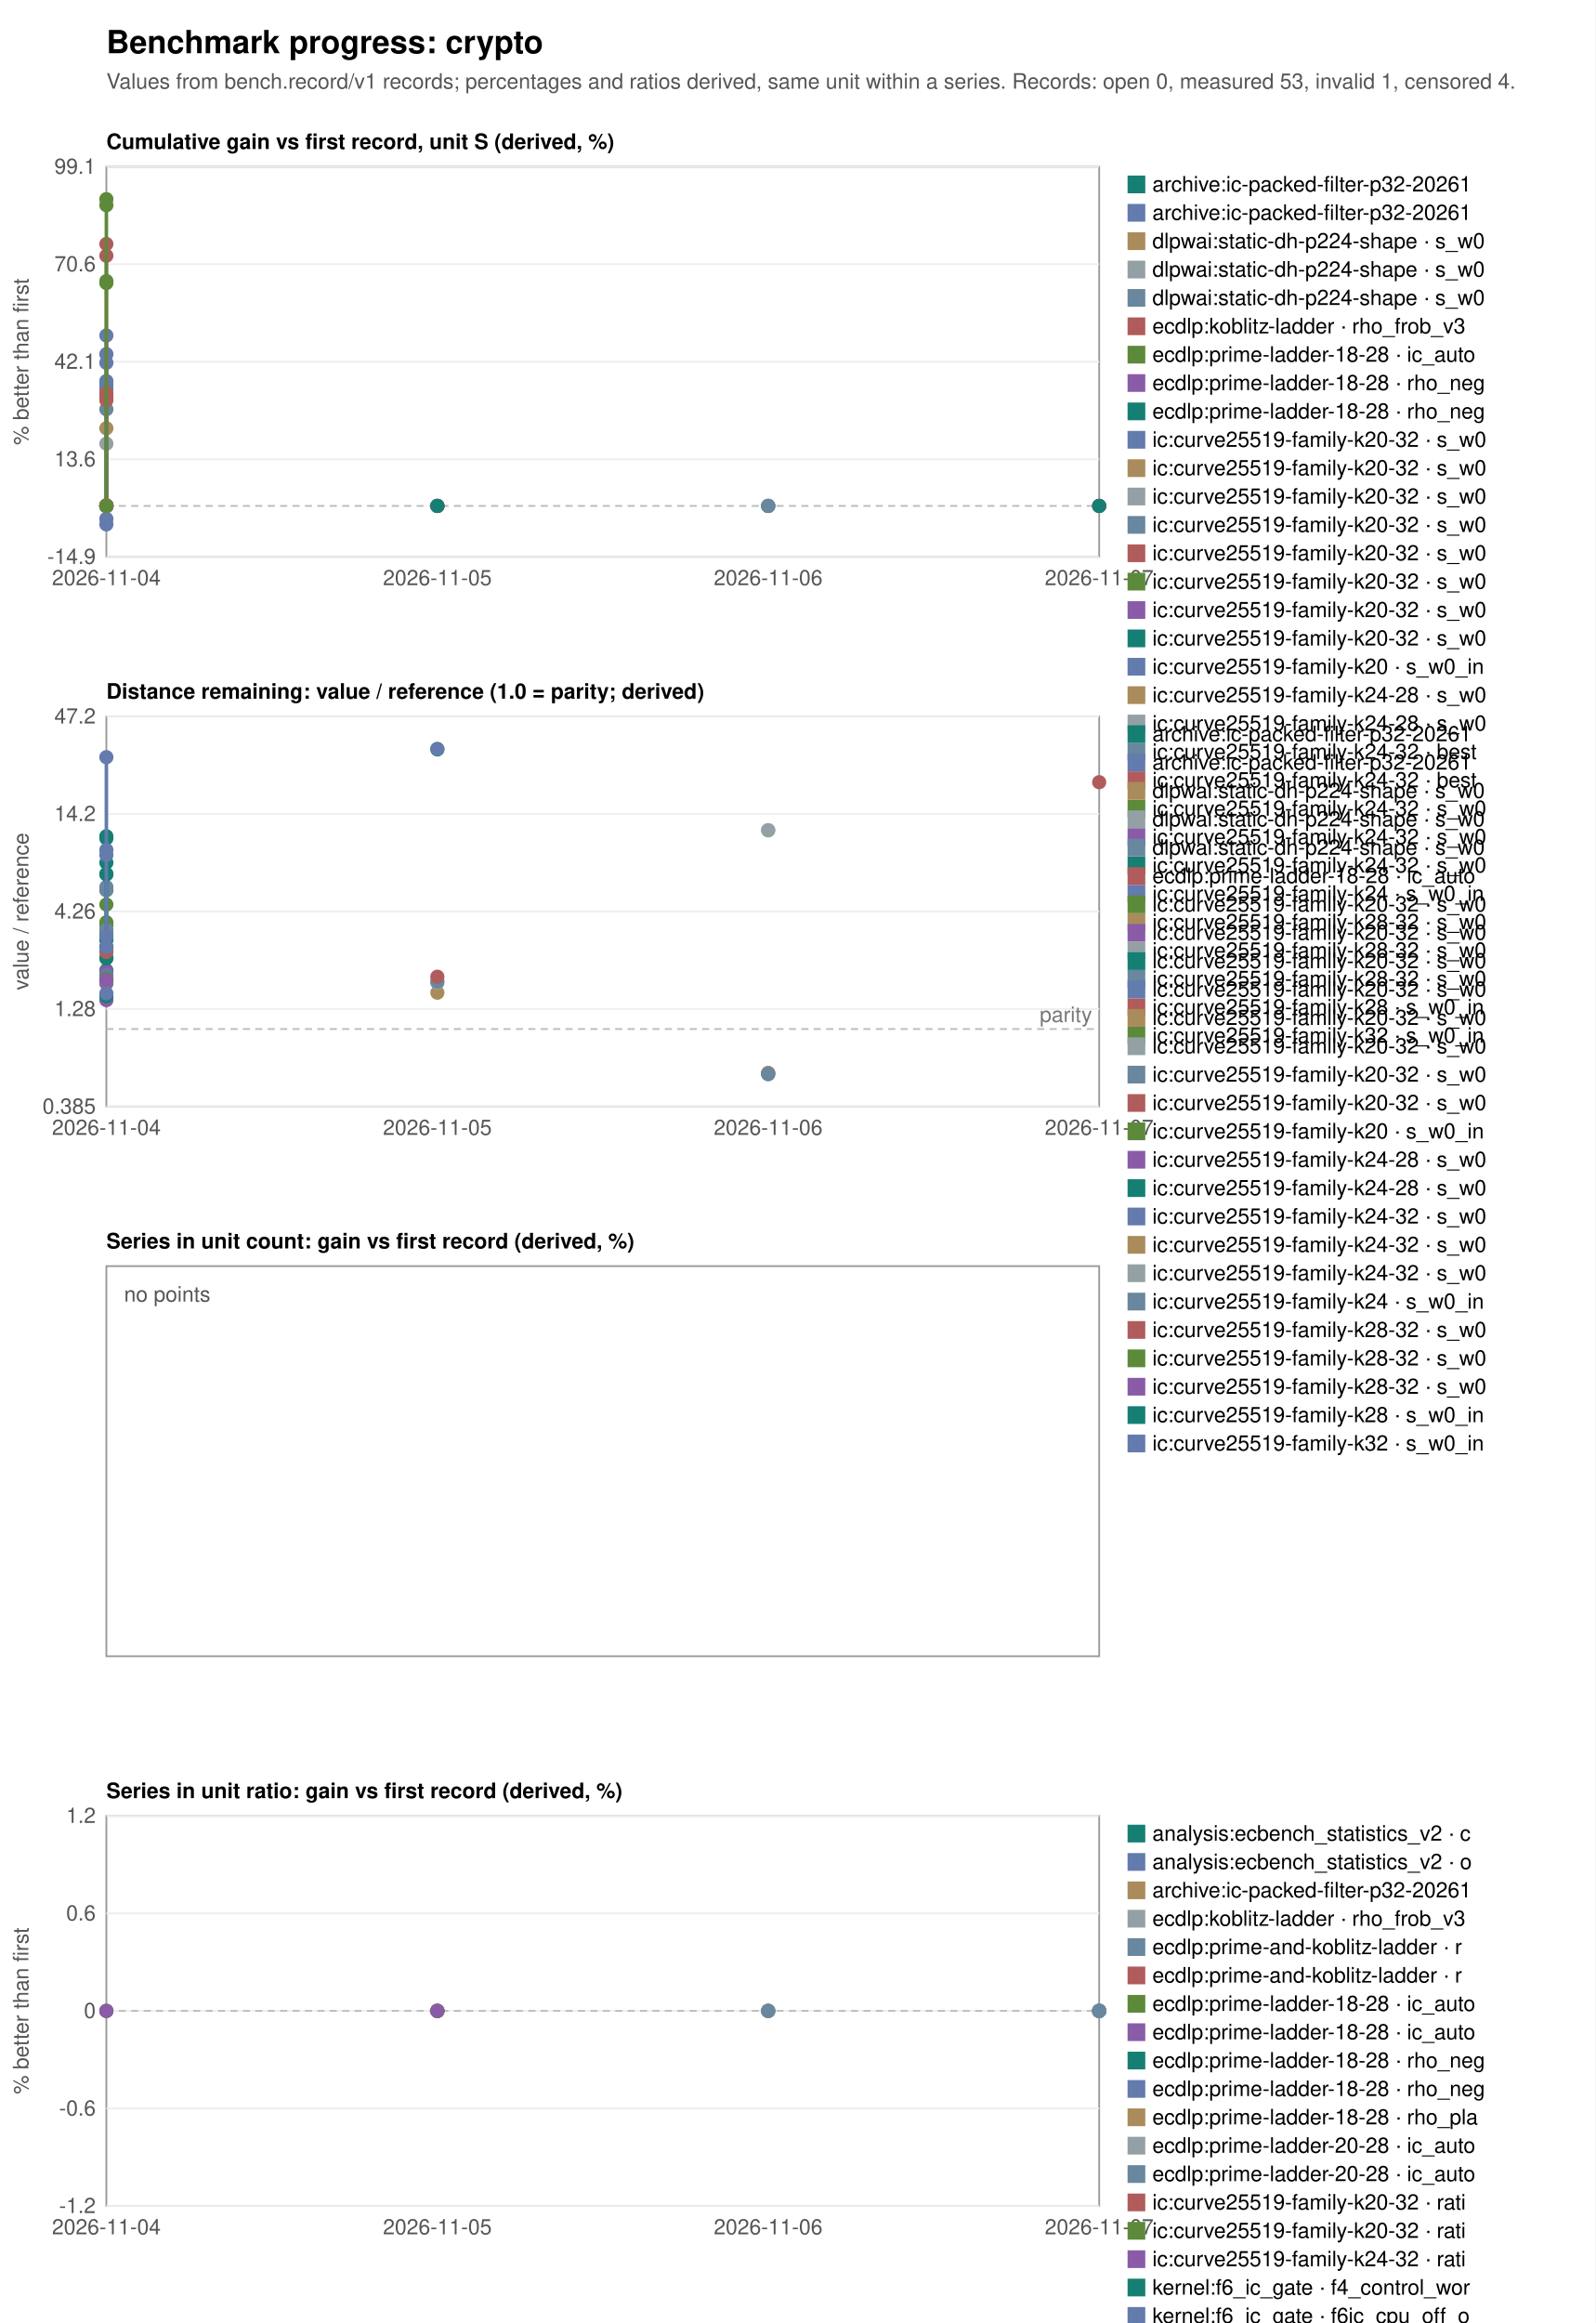
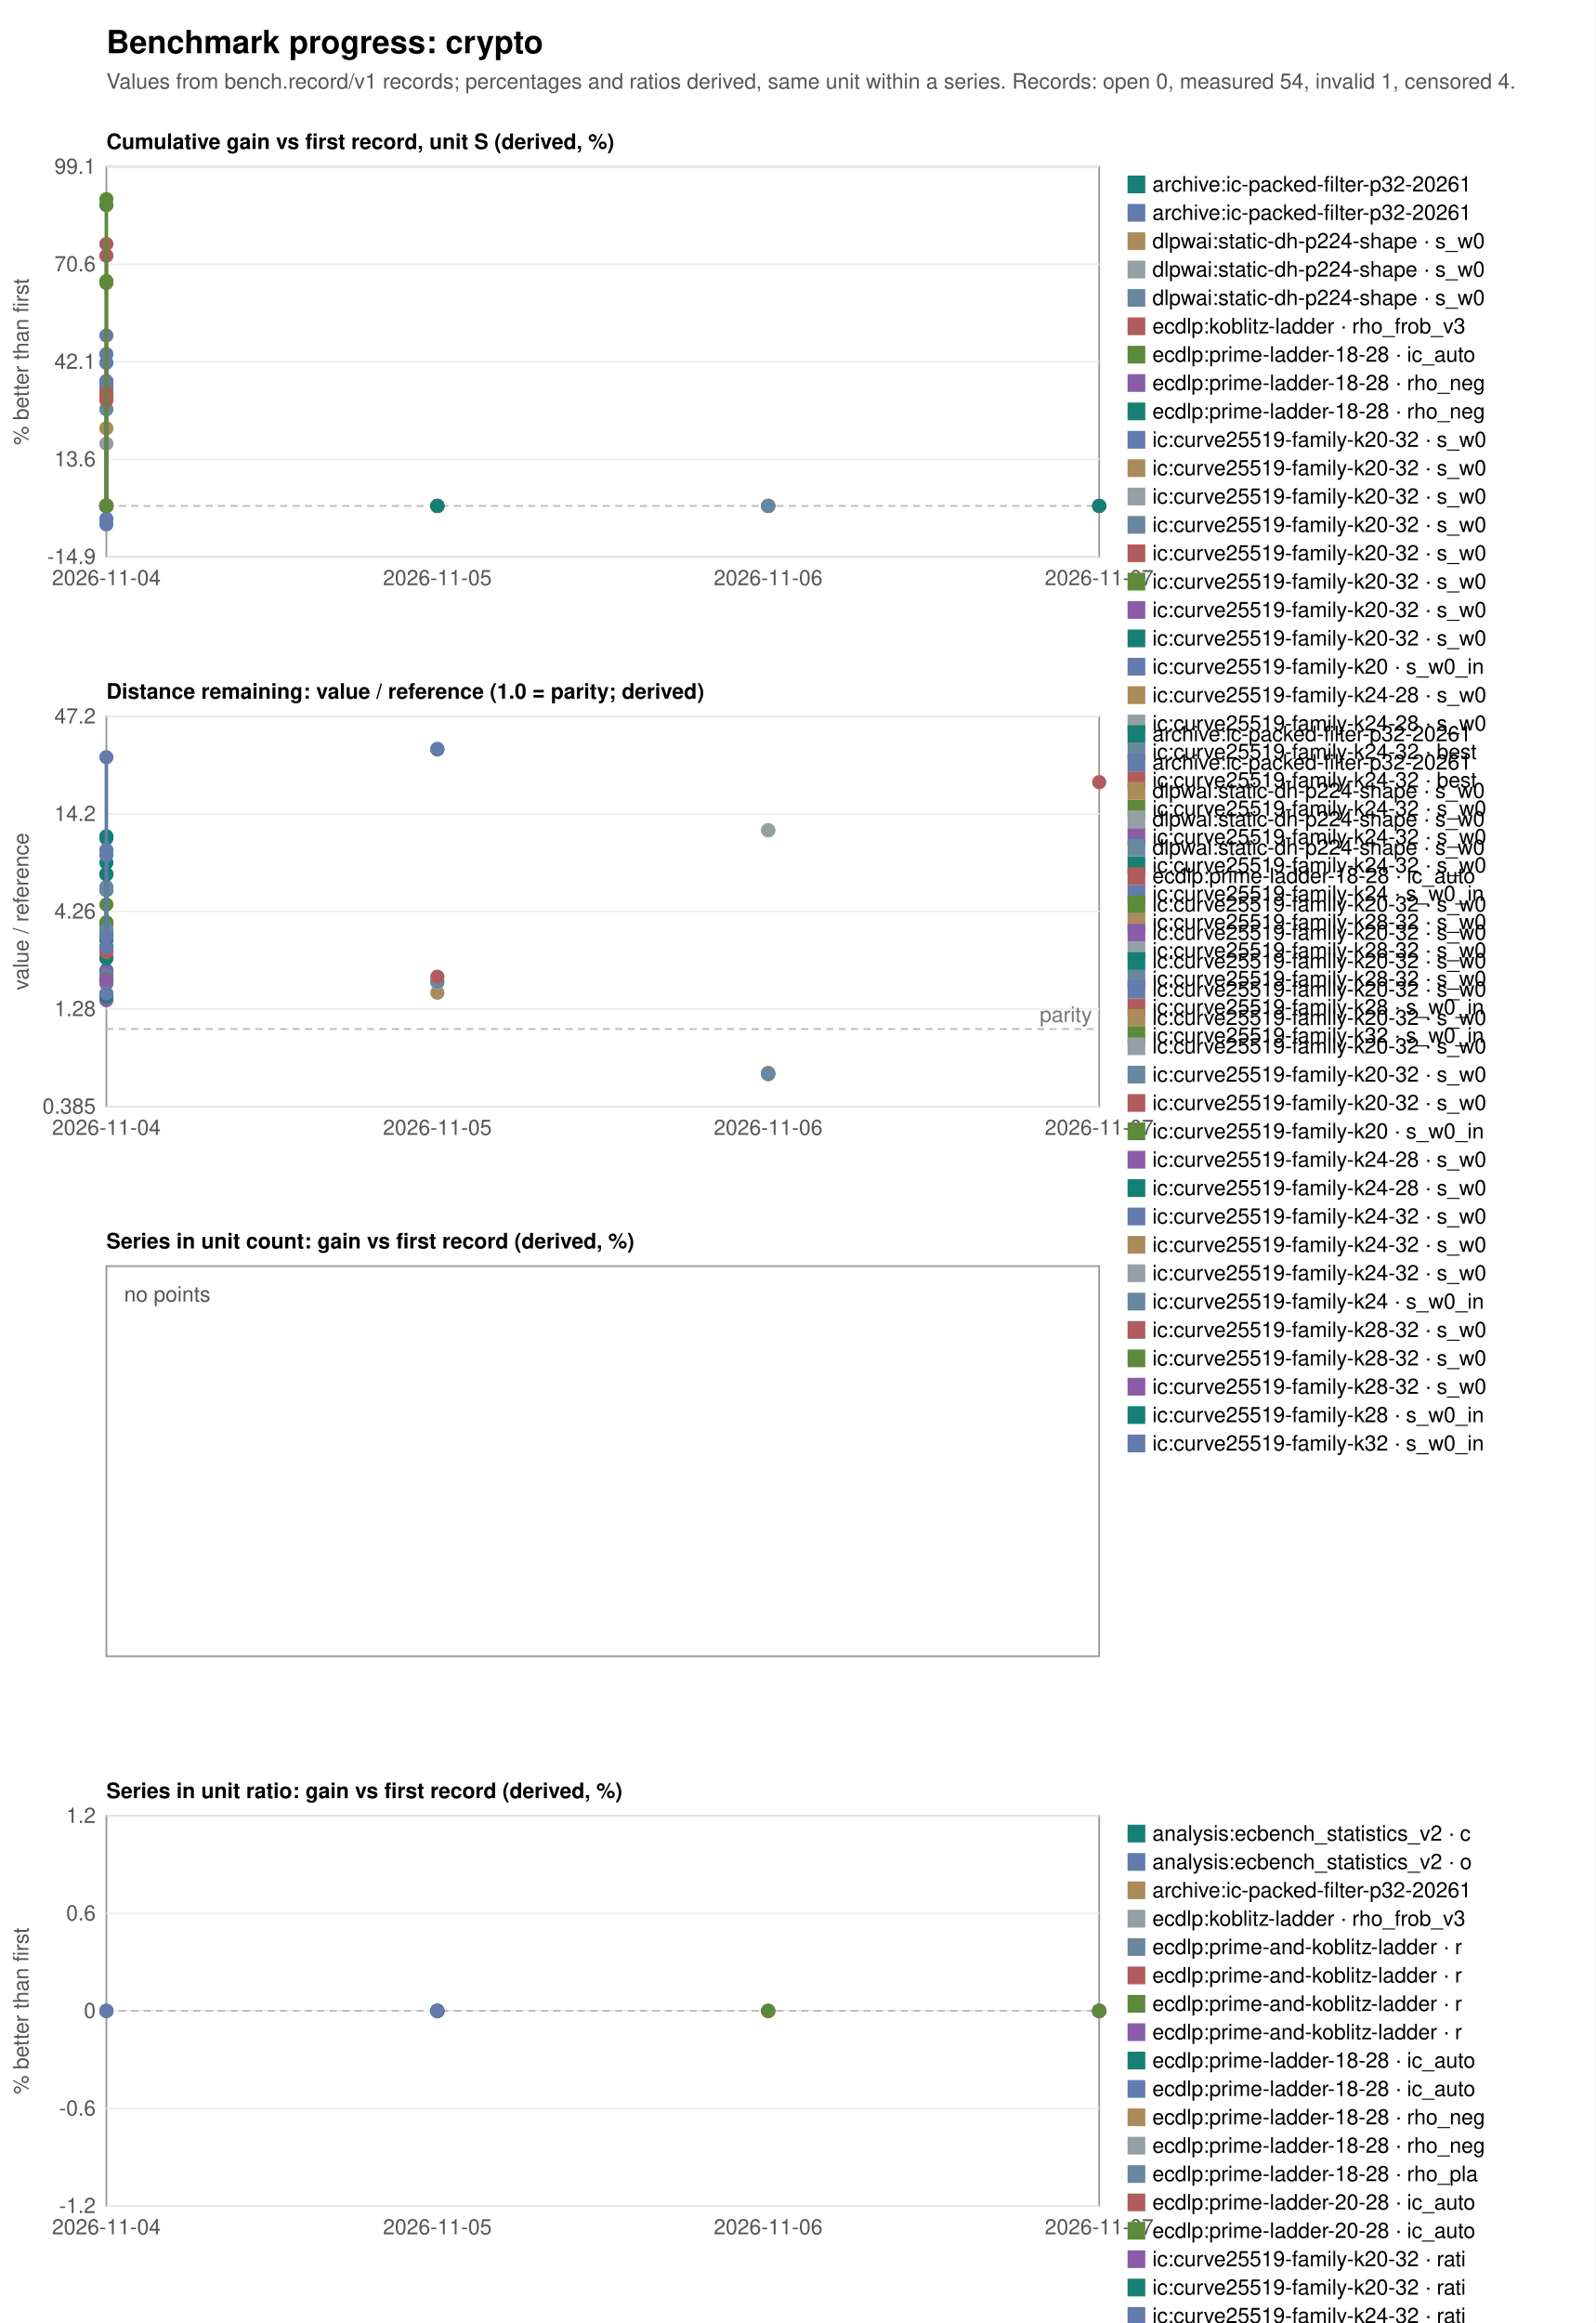
<svg xmlns="http://www.w3.org/2000/svg" width="900" height="1310" viewBox="0 0 900 1310" font-family="Helvetica, Arial, sans-serif" font-size="12">
  <rect width="900" height="1310" fill="white" />
  <text x="60" y="30" font-size="18" font-weight="bold">Benchmark progress: crypto</text>
-   <text x="60" y="50" fill="#555">Values from bench.record/v1 records; percentages and ratios derived, same unit within a series. Records: open 0, measured 53, invalid 1, censored 4.</text>
+   <text x="60" y="50" fill="#555">Values from bench.record/v1 records; percentages and ratios derived, same unit within a series. Records: open 0, measured 54, invalid 1, censored 4.</text>
  <text x="60" y="84" font-weight="bold">Cumulative gain vs first record, unit S (derived, %)</text>
  <rect x="60" y="94" width="560" height="220" fill="none" stroke="#999" />
  <line x1="60" y1="314.0" x2="620" y2="314.0" stroke="#eee" />
  <text x="54" y="318.0" text-anchor="end" fill="#555">-14.9</text>
  <line x1="60" y1="259.0" x2="620" y2="259.0" stroke="#eee" />
  <text x="54" y="263.0" text-anchor="end" fill="#555">13.6</text>
  <line x1="60" y1="204.0" x2="620" y2="204.0" stroke="#eee" />
  <text x="54" y="208.0" text-anchor="end" fill="#555">42.1</text>
  <line x1="60" y1="149.0" x2="620" y2="149.0" stroke="#eee" />
  <text x="54" y="153.0" text-anchor="end" fill="#555">70.6</text>
  <line x1="60" y1="94.0" x2="620" y2="94.0" stroke="#eee" />
  <text x="54" y="98.0" text-anchor="end" fill="#555">99.1</text>
  <text x="60.0" y="330" text-anchor="middle" fill="#555">2026-11-04</text>
  <text x="246.7" y="330" text-anchor="middle" fill="#555">2026-11-05</text>
  <text x="433.3" y="330" text-anchor="middle" fill="#555">2026-11-06</text>
  <text x="620.0" y="330" text-anchor="middle" fill="#555">2026-11-07</text>
  <line x1="60" y1="285.3" x2="620" y2="285.3" stroke="#bbb" stroke-dasharray="4 3" />
  <text transform="translate(16,204.0) rotate(-90)" text-anchor="middle" fill="#555">% better than first</text>
  <circle cx="246.7" cy="285.3" r="4" fill="#167f73" />
  <rect x="636" y="99" width="10" height="10" fill="#167f73" />
  <text x="650" y="108">archive:ic-packed-filter-p32-20261</text>
  <circle cx="246.7" cy="285.3" r="4" fill="#637bad" />
  <rect x="636" y="115" width="10" height="10" fill="#637bad" />
  <text x="650" y="124">archive:ic-packed-filter-p32-20261</text>
  <polyline fill="none" stroke="#aa8b5b" stroke-width="2" points="433.3,285.3 433.3,285.3" />
  <circle cx="433.3" cy="285.3" r="4" fill="#aa8b5b" />
  <circle cx="433.3" cy="285.3" r="4" fill="#aa8b5b" />
  <rect x="636" y="131" width="10" height="10" fill="#aa8b5b" />
  <text x="650" y="140">dlpwai:static-dh-p224-shape · s_w0</text>
  <polyline fill="none" stroke="#93a1a4" stroke-width="2" points="433.3,285.3 433.3,285.3" />
  <circle cx="433.3" cy="285.3" r="4" fill="#93a1a4" />
  <circle cx="433.3" cy="285.3" r="4" fill="#93a1a4" />
  <rect x="636" y="147" width="10" height="10" fill="#93a1a4" />
  <text x="650" y="156">dlpwai:static-dh-p224-shape · s_w0</text>
  <polyline fill="none" stroke="#69879e" stroke-width="2" points="433.3,285.3 433.3,285.3" />
  <circle cx="433.3" cy="285.3" r="4" fill="#69879e" />
  <circle cx="433.3" cy="285.3" r="4" fill="#69879e" />
  <rect x="636" y="163" width="10" height="10" fill="#69879e" />
  <text x="650" y="172">dlpwai:static-dh-p224-shape · s_w0</text>
  <circle cx="620.0" cy="285.3" r="4" fill="#b05c5c" />
  <rect x="636" y="179" width="10" height="10" fill="#b05c5c" />
  <text x="650" y="188">ecdlp:koblitz-ladder · rho_frob_v3</text>
  <circle cx="620.0" cy="285.3" r="4" fill="#5c8a3a" />
  <rect x="636" y="195" width="10" height="10" fill="#5c8a3a" />
  <text x="650" y="204">ecdlp:prime-ladder-18-28 · ic_auto</text>
  <circle cx="620.0" cy="285.3" r="4" fill="#8a5ca8" />
  <rect x="636" y="211" width="10" height="10" fill="#8a5ca8" />
  <text x="650" y="220">ecdlp:prime-ladder-18-28 · rho_neg</text>
  <circle cx="620.0" cy="285.3" r="4" fill="#167f73" />
  <rect x="636" y="227" width="10" height="10" fill="#167f73" />
  <text x="650" y="236">ecdlp:prime-ladder-18-28 · rho_neg</text>
  <circle cx="60.0" cy="285.3" r="4" fill="#637bad" />
  <rect x="636" y="243" width="10" height="10" fill="#637bad" />
  <text x="650" y="252">ic:curve25519-family-k20-32 · s_w0</text>
  <polyline fill="none" stroke="#aa8b5b" stroke-width="2" points="60.0,285.3 60.0,241.5" />
  <circle cx="60.0" cy="285.3" r="4" fill="#aa8b5b" />
  <circle cx="60.0" cy="241.5" r="4" fill="#aa8b5b" />
  <rect x="636" y="259" width="10" height="10" fill="#aa8b5b" />
  <text x="650" y="268">ic:curve25519-family-k20-32 · s_w0</text>
  <polyline fill="none" stroke="#93a1a4" stroke-width="2" points="60.0,285.3 60.0,250.2" />
  <circle cx="60.0" cy="285.3" r="4" fill="#93a1a4" />
  <circle cx="60.0" cy="250.2" r="4" fill="#93a1a4" />
  <rect x="636" y="275" width="10" height="10" fill="#93a1a4" />
  <text x="650" y="284">ic:curve25519-family-k20-32 · s_w0</text>
  <polyline fill="none" stroke="#69879e" stroke-width="2" points="60.0,285.3 60.0,230.8" />
  <circle cx="60.0" cy="285.3" r="4" fill="#69879e" />
  <circle cx="60.0" cy="230.8" r="4" fill="#69879e" />
  <rect x="636" y="291" width="10" height="10" fill="#69879e" />
  <text x="650" y="300">ic:curve25519-family-k20-32 · s_w0</text>
  <circle cx="246.7" cy="285.3" r="4" fill="#b05c5c" />
  <rect x="636" y="307" width="10" height="10" fill="#b05c5c" />
  <text x="650" y="316">ic:curve25519-family-k20-32 · s_w0</text>
  <circle cx="246.7" cy="285.3" r="4" fill="#5c8a3a" />
  <rect x="636" y="323" width="10" height="10" fill="#5c8a3a" />
  <text x="650" y="332">ic:curve25519-family-k20-32 · s_w0</text>
  <circle cx="246.7" cy="285.3" r="4" fill="#8a5ca8" />
  <rect x="636" y="339" width="10" height="10" fill="#8a5ca8" />
  <text x="650" y="348">ic:curve25519-family-k20-32 · s_w0</text>
  <circle cx="246.7" cy="285.3" r="4" fill="#167f73" />
  <rect x="636" y="355" width="10" height="10" fill="#167f73" />
  <text x="650" y="364">ic:curve25519-family-k20-32 · s_w0</text>
  <polyline fill="none" stroke="#637bad" stroke-width="2" points="60.0,285.3 60.0,295.7 60.0,216.7 60.0,219.1 60.0,204.6" />
  <circle cx="60.0" cy="285.3" r="4" fill="#637bad" />
  <circle cx="60.0" cy="295.7" r="4" fill="#637bad" />
  <circle cx="60.0" cy="216.7" r="4" fill="#637bad" />
  <circle cx="60.0" cy="219.1" r="4" fill="#637bad" />
  <circle cx="60.0" cy="204.6" r="4" fill="#637bad" />
  <rect x="636" y="371" width="10" height="10" fill="#637bad" />
  <text x="650" y="380">ic:curve25519-family-k20 · s_w0_in</text>
  <circle cx="60.0" cy="285.3" r="4" fill="#aa8b5b" />
  <rect x="636" y="387" width="10" height="10" fill="#aa8b5b" />
  <text x="650" y="396">ic:curve25519-family-k24-28 · s_w0</text>
  <circle cx="60.0" cy="285.3" r="4" fill="#93a1a4" />
  <rect x="636" y="403" width="10" height="10" fill="#93a1a4" />
  <text x="650" y="412">ic:curve25519-family-k24-28 · s_w0</text>
  <circle cx="60.0" cy="285.3" r="4" fill="#69879e" />
  <rect x="636" y="419" width="10" height="10" fill="#69879e" />
  <text x="650" y="428">ic:curve25519-family-k24-32 · best</text>
  <circle cx="60.0" cy="285.3" r="4" fill="#b05c5c" />
  <rect x="636" y="435" width="10" height="10" fill="#b05c5c" />
  <text x="650" y="444">ic:curve25519-family-k24-32 · best</text>
  <circle cx="60.0" cy="285.3" r="4" fill="#5c8a3a" />
  <rect x="636" y="451" width="10" height="10" fill="#5c8a3a" />
  <text x="650" y="460">ic:curve25519-family-k24-32 · s_w0</text>
  <circle cx="60.0" cy="285.3" r="4" fill="#8a5ca8" />
  <rect x="636" y="467" width="10" height="10" fill="#8a5ca8" />
  <text x="650" y="476">ic:curve25519-family-k24-32 · s_w0</text>
  <circle cx="60.0" cy="285.3" r="4" fill="#167f73" />
  <rect x="636" y="483" width="10" height="10" fill="#167f73" />
  <text x="650" y="492">ic:curve25519-family-k24-32 · s_w0</text>
  <polyline fill="none" stroke="#637bad" stroke-width="2" points="60.0,285.3 60.0,292.6 60.0,214.9 60.0,199.7 60.0,189.2" />
  <circle cx="60.0" cy="285.3" r="4" fill="#637bad" />
  <circle cx="60.0" cy="292.6" r="4" fill="#637bad" />
  <circle cx="60.0" cy="214.9" r="4" fill="#637bad" />
  <circle cx="60.0" cy="199.7" r="4" fill="#637bad" />
  <circle cx="60.0" cy="189.2" r="4" fill="#637bad" />
  <rect x="636" y="499" width="10" height="10" fill="#637bad" />
  <text x="650" y="508">ic:curve25519-family-k24 · s_w0_in</text>
  <circle cx="60.0" cy="285.3" r="4" fill="#aa8b5b" />
  <rect x="636" y="515" width="10" height="10" fill="#aa8b5b" />
  <text x="650" y="524">ic:curve25519-family-k28-32 · s_w0</text>
  <circle cx="60.0" cy="285.3" r="4" fill="#93a1a4" />
  <rect x="636" y="531" width="10" height="10" fill="#93a1a4" />
  <text x="650" y="540">ic:curve25519-family-k28-32 · s_w0</text>
  <circle cx="60.0" cy="285.3" r="4" fill="#69879e" />
  <rect x="636" y="547" width="10" height="10" fill="#69879e" />
  <text x="650" y="556">ic:curve25519-family-k28-32 · s_w0</text>
  <polyline fill="none" stroke="#b05c5c" stroke-width="2" points="60.0,285.3 60.0,284.9 60.0,223.6 60.0,221.6 60.0,225.7 60.0,144.2 60.0,137.6" />
  <circle cx="60.0" cy="285.3" r="4" fill="#b05c5c" />
  <circle cx="60.0" cy="284.9" r="4" fill="#b05c5c" />
  <circle cx="60.0" cy="223.6" r="4" fill="#b05c5c" />
  <circle cx="60.0" cy="221.6" r="4" fill="#b05c5c" />
  <circle cx="60.0" cy="225.7" r="4" fill="#b05c5c" />
  <circle cx="60.0" cy="144.2" r="4" fill="#b05c5c" />
  <circle cx="60.0" cy="137.6" r="4" fill="#b05c5c" />
  <rect x="636" y="563" width="10" height="10" fill="#b05c5c" />
  <text x="650" y="572">ic:curve25519-family-k28 · s_w0_in</text>
  <polyline fill="none" stroke="#5c8a3a" stroke-width="2" points="60.0,285.3 60.0,158.5 60.0,159.6 60.0,115.7 60.0,112.3" />
  <circle cx="60.0" cy="285.3" r="4" fill="#5c8a3a" />
  <circle cx="60.0" cy="158.5" r="4" fill="#5c8a3a" />
  <circle cx="60.0" cy="159.6" r="4" fill="#5c8a3a" />
  <circle cx="60.0" cy="115.7" r="4" fill="#5c8a3a" />
  <circle cx="60.0" cy="112.3" r="4" fill="#5c8a3a" />
  <rect x="636" y="579" width="10" height="10" fill="#5c8a3a" />
  <text x="650" y="588">ic:curve25519-family-k32 · s_w0_in</text>
  <text x="60" y="394" font-weight="bold">Distance remaining: value / reference (1.0 = parity; derived)</text>
  <rect x="60" y="404" width="560" height="220" fill="none" stroke="#999" />
  <line x1="60" y1="624.0" x2="620" y2="624.0" stroke="#eee" />
  <text x="54" y="628.0" text-anchor="end" fill="#555">0.385</text>
  <line x1="60" y1="569.0" x2="620" y2="569.0" stroke="#eee" />
  <text x="54" y="573.0" text-anchor="end" fill="#555">1.28</text>
  <line x1="60" y1="514.0" x2="620" y2="514.0" stroke="#eee" />
  <text x="54" y="518.0" text-anchor="end" fill="#555">4.26</text>
  <line x1="60" y1="459.0" x2="620" y2="459.0" stroke="#eee" />
  <text x="54" y="463.0" text-anchor="end" fill="#555">14.2</text>
  <line x1="60" y1="404.0" x2="620" y2="404.0" stroke="#eee" />
  <text x="54" y="408.0" text-anchor="end" fill="#555">47.2</text>
  <text x="60.0" y="640" text-anchor="middle" fill="#555">2026-11-04</text>
  <text x="246.7" y="640" text-anchor="middle" fill="#555">2026-11-05</text>
  <text x="433.3" y="640" text-anchor="middle" fill="#555">2026-11-06</text>
  <text x="620.0" y="640" text-anchor="middle" fill="#555">2026-11-07</text>
  <line x1="60" y1="580.3" x2="620" y2="580.3" stroke="#bbb" stroke-dasharray="4 3" />
  <text x="616" y="576.3" text-anchor="end" fill="#777">parity</text>
  <text transform="translate(16,514.0) rotate(-90)" text-anchor="middle" fill="#555">value / reference</text>
  <circle cx="246.7" cy="422.6" r="4" fill="#167f73" />
  <rect x="636" y="409" width="10" height="10" fill="#167f73" />
  <text x="650" y="418">archive:ic-packed-filter-p32-20261</text>
  <circle cx="246.7" cy="422.3" r="4" fill="#637bad" />
  <rect x="636" y="425" width="10" height="10" fill="#637bad" />
  <text x="650" y="434">archive:ic-packed-filter-p32-20261</text>
  <polyline fill="none" stroke="#aa8b5b" stroke-width="2" points="433.3,605.1 433.3,605.1" />
  <circle cx="433.3" cy="605.1" r="4" fill="#aa8b5b" />
  <circle cx="433.3" cy="605.1" r="4" fill="#aa8b5b" />
  <rect x="636" y="441" width="10" height="10" fill="#aa8b5b" />
  <text x="650" y="450">dlpwai:static-dh-p224-shape · s_w0</text>
  <polyline fill="none" stroke="#93a1a4" stroke-width="2" points="433.3,468.2 433.3,468.2" />
  <circle cx="433.3" cy="468.2" r="4" fill="#93a1a4" />
  <circle cx="433.3" cy="468.2" r="4" fill="#93a1a4" />
  <rect x="636" y="457" width="10" height="10" fill="#93a1a4" />
  <text x="650" y="466">dlpwai:static-dh-p224-shape · s_w0</text>
  <polyline fill="none" stroke="#69879e" stroke-width="2" points="433.3,605.7 433.3,605.7" />
  <circle cx="433.3" cy="605.7" r="4" fill="#69879e" />
  <circle cx="433.3" cy="605.7" r="4" fill="#69879e" />
  <rect x="636" y="473" width="10" height="10" fill="#69879e" />
  <text x="650" y="482">dlpwai:static-dh-p224-shape · s_w0</text>
  <circle cx="620.0" cy="441.1" r="4" fill="#b05c5c" />
  <rect x="636" y="489" width="10" height="10" fill="#b05c5c" />
  <text x="650" y="498">ecdlp:prime-ladder-18-28 · ic_auto</text>
  <circle cx="60.0" cy="554.5" r="4" fill="#5c8a3a" />
  <rect x="636" y="505" width="10" height="10" fill="#5c8a3a" />
  <text x="650" y="514">ic:curve25519-family-k20-32 · s_w0</text>
  <polyline fill="none" stroke="#8a5ca8" stroke-width="2" points="60.0,554.2 60.0,564.0" />
  <circle cx="60.0" cy="554.2" r="4" fill="#8a5ca8" />
  <circle cx="60.0" cy="564.0" r="4" fill="#8a5ca8" />
  <rect x="636" y="521" width="10" height="10" fill="#8a5ca8" />
  <text x="650" y="530">ic:curve25519-family-k20-32 · s_w0</text>
  <polyline fill="none" stroke="#167f73" stroke-width="2" points="60.0,547.2 60.0,561.9" />
  <circle cx="60.0" cy="547.2" r="4" fill="#167f73" />
  <circle cx="60.0" cy="561.9" r="4" fill="#167f73" />
  <rect x="636" y="537" width="10" height="10" fill="#167f73" />
  <text x="650" y="546">ic:curve25519-family-k20-32 · s_w0</text>
  <polyline fill="none" stroke="#637bad" stroke-width="2" points="60.0,539.9 60.0,560.2" />
  <circle cx="60.0" cy="539.9" r="4" fill="#637bad" />
  <circle cx="60.0" cy="560.2" r="4" fill="#637bad" />
  <rect x="636" y="553" width="10" height="10" fill="#637bad" />
  <text x="650" y="562">ic:curve25519-family-k20-32 · s_w0</text>
  <circle cx="246.7" cy="559.8" r="4" fill="#aa8b5b" />
  <rect x="636" y="569" width="10" height="10" fill="#aa8b5b" />
  <text x="650" y="578">ic:curve25519-family-k20-32 · s_w0</text>
  <circle cx="246.7" cy="554.2" r="4" fill="#93a1a4" />
  <rect x="636" y="585" width="10" height="10" fill="#93a1a4" />
  <text x="650" y="594">ic:curve25519-family-k20-32 · s_w0</text>
  <circle cx="246.7" cy="553.5" r="4" fill="#69879e" />
  <rect x="636" y="601" width="10" height="10" fill="#69879e" />
  <text x="650" y="610">ic:curve25519-family-k20-32 · s_w0</text>
  <circle cx="246.7" cy="550.8" r="4" fill="#b05c5c" />
  <rect x="636" y="617" width="10" height="10" fill="#b05c5c" />
  <text x="650" y="626">ic:curve25519-family-k20-32 · s_w0</text>
  <polyline fill="none" stroke="#5c8a3a" stroke-width="2" points="60.0,510.1 60.0,501.9 60.0,521.5 60.0,520.1 60.0,526.6" />
  <circle cx="60.0" cy="510.1" r="4" fill="#5c8a3a" />
  <circle cx="60.0" cy="501.9" r="4" fill="#5c8a3a" />
  <circle cx="60.0" cy="521.5" r="4" fill="#5c8a3a" />
  <circle cx="60.0" cy="520.1" r="4" fill="#5c8a3a" />
  <circle cx="60.0" cy="526.6" r="4" fill="#5c8a3a" />
  <rect x="636" y="633" width="10" height="10" fill="#5c8a3a" />
  <text x="650" y="642">ic:curve25519-family-k20 · s_w0_in</text>
  <circle cx="60.0" cy="547.9" r="4" fill="#8a5ca8" />
  <rect x="636" y="649" width="10" height="10" fill="#8a5ca8" />
  <text x="650" y="658">ic:curve25519-family-k24-28 · s_w0</text>
  <circle cx="60.0" cy="540.5" r="4" fill="#167f73" />
  <rect x="636" y="665" width="10" height="10" fill="#167f73" />
  <text x="650" y="674">ic:curve25519-family-k24-28 · s_w0</text>
  <circle cx="60.0" cy="550.0" r="4" fill="#637bad" />
  <rect x="636" y="681" width="10" height="10" fill="#637bad" />
  <text x="650" y="690">ic:curve25519-family-k24-32 · s_w0</text>
  <circle cx="60.0" cy="553.0" r="4" fill="#aa8b5b" />
  <rect x="636" y="697" width="10" height="10" fill="#aa8b5b" />
  <text x="650" y="706">ic:curve25519-family-k24-32 · s_w0</text>
  <circle cx="60.0" cy="552.8" r="4" fill="#93a1a4" />
  <rect x="636" y="713" width="10" height="10" fill="#93a1a4" />
  <text x="650" y="722">ic:curve25519-family-k24-32 · s_w0</text>
  <polyline fill="none" stroke="#69879e" stroke-width="2" points="60.0,500.2 60.0,502.0 60.0,524.3 60.0,529.4 60.0,534.6" />
  <circle cx="60.0" cy="500.2" r="4" fill="#69879e" />
  <circle cx="60.0" cy="502.0" r="4" fill="#69879e" />
  <circle cx="60.0" cy="524.3" r="4" fill="#69879e" />
  <circle cx="60.0" cy="529.4" r="4" fill="#69879e" />
  <circle cx="60.0" cy="534.6" r="4" fill="#69879e" />
  <rect x="636" y="729" width="10" height="10" fill="#69879e" />
  <text x="650" y="738">ic:curve25519-family-k24 · s_w0_in</text>
  <circle cx="60.0" cy="536.8" r="4" fill="#b05c5c" />
  <rect x="636" y="745" width="10" height="10" fill="#b05c5c" />
  <text x="650" y="754">ic:curve25519-family-k28-32 · s_w0</text>
  <circle cx="60.0" cy="552.0" r="4" fill="#5c8a3a" />
  <rect x="636" y="761" width="10" height="10" fill="#5c8a3a" />
  <text x="650" y="770">ic:curve25519-family-k28-32 · s_w0</text>
  <circle cx="60.0" cy="552.9" r="4" fill="#8a5ca8" />
  <rect x="636" y="777" width="10" height="10" fill="#8a5ca8" />
  <text x="650" y="786">ic:curve25519-family-k28-32 · s_w0</text>
  <polyline fill="none" stroke="#167f73" stroke-width="2" points="60.0,471.6 60.0,472.8 60.0,486.5 60.0,493.1 60.0,492.8 60.0,530.0 60.0,533.9" />
  <circle cx="60.0" cy="471.6" r="4" fill="#167f73" />
  <circle cx="60.0" cy="472.8" r="4" fill="#167f73" />
  <circle cx="60.0" cy="486.5" r="4" fill="#167f73" />
  <circle cx="60.0" cy="493.1" r="4" fill="#167f73" />
  <circle cx="60.0" cy="492.8" r="4" fill="#167f73" />
  <circle cx="60.0" cy="530.0" r="4" fill="#167f73" />
  <circle cx="60.0" cy="533.9" r="4" fill="#167f73" />
  <rect x="636" y="793" width="10" height="10" fill="#167f73" />
  <text x="650" y="802">ic:curve25519-family-k28 · s_w0_in</text>
  <polyline fill="none" stroke="#637bad" stroke-width="2" points="60.0,427.0 60.0,479.3 60.0,482.2 60.0,528.2 60.0,534.1" />
  <circle cx="60.0" cy="427.0" r="4" fill="#637bad" />
  <circle cx="60.0" cy="479.3" r="4" fill="#637bad" />
  <circle cx="60.0" cy="482.2" r="4" fill="#637bad" />
  <circle cx="60.0" cy="528.2" r="4" fill="#637bad" />
  <circle cx="60.0" cy="534.1" r="4" fill="#637bad" />
  <rect x="636" y="809" width="10" height="10" fill="#637bad" />
  <text x="650" y="818">ic:curve25519-family-k32 · s_w0_in</text>
  <text x="60" y="704" font-weight="bold">Series in unit count: gain vs first record (derived, %)</text>
  <rect x="60" y="714" width="560" height="220" fill="none" stroke="#999" />
  <text x="70" y="734" fill="#555">no points</text>
  <text x="60" y="1014" font-weight="bold">Series in unit ratio: gain vs first record (derived, %)</text>
  <rect x="60" y="1024" width="560" height="220" fill="none" stroke="#999" />
  <line x1="60" y1="1244.0" x2="620" y2="1244.0" stroke="#eee" />
  <text x="54" y="1248.0" text-anchor="end" fill="#555">-1.2</text>
  <line x1="60" y1="1189.0" x2="620" y2="1189.0" stroke="#eee" />
  <text x="54" y="1193.0" text-anchor="end" fill="#555">-0.6</text>
  <line x1="60" y1="1134.0" x2="620" y2="1134.0" stroke="#eee" />
  <text x="54" y="1138.0" text-anchor="end" fill="#555">0</text>
  <line x1="60" y1="1079.0" x2="620" y2="1079.0" stroke="#eee" />
  <text x="54" y="1083.0" text-anchor="end" fill="#555">0.6</text>
  <line x1="60" y1="1024.0" x2="620" y2="1024.0" stroke="#eee" />
  <text x="54" y="1028.0" text-anchor="end" fill="#555">1.2</text>
  <text x="60.0" y="1260" text-anchor="middle" fill="#555">2026-11-04</text>
  <text x="246.7" y="1260" text-anchor="middle" fill="#555">2026-11-05</text>
  <text x="433.3" y="1260" text-anchor="middle" fill="#555">2026-11-06</text>
  <text x="620.0" y="1260" text-anchor="middle" fill="#555">2026-11-07</text>
  <line x1="60" y1="1134.0" x2="620" y2="1134.0" stroke="#bbb" stroke-dasharray="4 3" />
  <text transform="translate(16,1134.0) rotate(-90)" text-anchor="middle" fill="#555">% better than first</text>
  <rect x="636" y="1029" width="10" height="10" fill="#167f73" />
  <text x="650" y="1038">analysis:ecbench_statistics_v2 · c</text>
  <rect x="636" y="1045" width="10" height="10" fill="#637bad" />
  <text x="650" y="1054">analysis:ecbench_statistics_v2 · o</text>
  <circle cx="246.7" cy="1134.0" r="4" fill="#aa8b5b" />
  <rect x="636" y="1061" width="10" height="10" fill="#aa8b5b" />
  <text x="650" y="1070">archive:ic-packed-filter-p32-20261</text>
  <circle cx="620.0" cy="1134.0" r="4" fill="#93a1a4" />
  <rect x="636" y="1077" width="10" height="10" fill="#93a1a4" />
  <text x="650" y="1086">ecdlp:koblitz-ladder · rho_frob_v3</text>
  <circle cx="620.0" cy="1134.0" r="4" fill="#69879e" />
  <rect x="636" y="1093" width="10" height="10" fill="#69879e" />
  <text x="650" y="1102">ecdlp:prime-and-koblitz-ladder · r</text>
  <circle cx="620.0" cy="1134.0" r="4" fill="#b05c5c" />
  <rect x="636" y="1109" width="10" height="10" fill="#b05c5c" />
  <text x="650" y="1118">ecdlp:prime-and-koblitz-ladder · r</text>
  <circle cx="620.0" cy="1134.0" r="4" fill="#5c8a3a" />
  <rect x="636" y="1125" width="10" height="10" fill="#5c8a3a" />
-   <text x="650" y="1134">ecdlp:prime-ladder-18-28 · ic_auto</text>
+   <text x="650" y="1134">ecdlp:prime-and-koblitz-ladder · r</text>
  <circle cx="620.0" cy="1134.0" r="4" fill="#8a5ca8" />
  <rect x="636" y="1141" width="10" height="10" fill="#8a5ca8" />
-   <text x="650" y="1150">ecdlp:prime-ladder-18-28 · ic_auto</text>
+   <text x="650" y="1150">ecdlp:prime-and-koblitz-ladder · r</text>
  <circle cx="620.0" cy="1134.0" r="4" fill="#167f73" />
  <rect x="636" y="1157" width="10" height="10" fill="#167f73" />
-   <text x="650" y="1166">ecdlp:prime-ladder-18-28 · rho_neg</text>
+   <text x="650" y="1166">ecdlp:prime-ladder-18-28 · ic_auto</text>
  <circle cx="620.0" cy="1134.0" r="4" fill="#637bad" />
  <rect x="636" y="1173" width="10" height="10" fill="#637bad" />
-   <text x="650" y="1182">ecdlp:prime-ladder-18-28 · rho_neg</text>
+   <text x="650" y="1182">ecdlp:prime-ladder-18-28 · ic_auto</text>
  <circle cx="620.0" cy="1134.0" r="4" fill="#aa8b5b" />
  <rect x="636" y="1189" width="10" height="10" fill="#aa8b5b" />
-   <text x="650" y="1198">ecdlp:prime-ladder-18-28 · rho_pla</text>
+   <text x="650" y="1198">ecdlp:prime-ladder-18-28 · rho_neg</text>
  <circle cx="620.0" cy="1134.0" r="4" fill="#93a1a4" />
  <rect x="636" y="1205" width="10" height="10" fill="#93a1a4" />
-   <text x="650" y="1214">ecdlp:prime-ladder-20-28 · ic_auto</text>
+   <text x="650" y="1214">ecdlp:prime-ladder-18-28 · rho_neg</text>
  <circle cx="620.0" cy="1134.0" r="4" fill="#69879e" />
  <rect x="636" y="1221" width="10" height="10" fill="#69879e" />
-   <text x="650" y="1230">ecdlp:prime-ladder-20-28 · ic_auto</text>
-   <circle cx="60.0" cy="1134.0" r="4" fill="#b05c5c" />
+   <text x="650" y="1230">ecdlp:prime-ladder-18-28 · rho_pla</text>
+   <circle cx="620.0" cy="1134.0" r="4" fill="#b05c5c" />
  <rect x="636" y="1237" width="10" height="10" fill="#b05c5c" />
-   <text x="650" y="1246">ic:curve25519-family-k20-32 · rati</text>
-   <circle cx="60.0" cy="1134.0" r="4" fill="#5c8a3a" />
+   <text x="650" y="1246">ecdlp:prime-ladder-20-28 · ic_auto</text>
+   <circle cx="620.0" cy="1134.0" r="4" fill="#5c8a3a" />
  <rect x="636" y="1253" width="10" height="10" fill="#5c8a3a" />
-   <text x="650" y="1262">ic:curve25519-family-k20-32 · rati</text>
+   <text x="650" y="1262">ecdlp:prime-ladder-20-28 · ic_auto</text>
  <circle cx="60.0" cy="1134.0" r="4" fill="#8a5ca8" />
  <rect x="636" y="1269" width="10" height="10" fill="#8a5ca8" />
-   <text x="650" y="1278">ic:curve25519-family-k24-32 · rati</text>
+   <text x="650" y="1278">ic:curve25519-family-k20-32 · rati</text>
+   <circle cx="60.0" cy="1134.0" r="4" fill="#167f73" />
  <rect x="636" y="1285" width="10" height="10" fill="#167f73" />
-   <text x="650" y="1294">kernel:f6_ic_gate · f4_control_wor</text>
-   <circle cx="246.7" cy="1134.0" r="4" fill="#637bad" />
+   <text x="650" y="1294">ic:curve25519-family-k20-32 · rati</text>
+   <circle cx="60.0" cy="1134.0" r="4" fill="#637bad" />
  <rect x="636" y="1301" width="10" height="10" fill="#637bad" />
-   <text x="650" y="1310">kernel:f6_ic_gate · f6ic_cpu_off_o</text>
-   <circle cx="246.7" cy="1134.0" r="4" fill="#aa8b5b" />
+   <text x="650" y="1310">ic:curve25519-family-k24-32 · rati</text>
  <rect x="636" y="1317" width="10" height="10" fill="#aa8b5b" />
-   <text x="650" y="1326">kernel:f6_ic_gate · f6ic_cpu_off_o</text>
+   <text x="650" y="1326">kernel:f6_ic_gate · f4_control_wor</text>
  <circle cx="246.7" cy="1134.0" r="4" fill="#93a1a4" />
  <rect x="636" y="1333" width="10" height="10" fill="#93a1a4" />
-   <text x="650" y="1342">kernel:f6_ic_gate · f6ic_word_xors</text>
+   <text x="650" y="1342">kernel:f6_ic_gate · f6ic_cpu_off_o</text>
  <circle cx="246.7" cy="1134.0" r="4" fill="#69879e" />
  <rect x="636" y="1349" width="10" height="10" fill="#69879e" />
-   <text x="650" y="1358">kernel:inherited_f4_solve_tree · w</text>
+   <text x="650" y="1358">kernel:f6_ic_gate · f6ic_cpu_off_o</text>
  <circle cx="246.7" cy="1134.0" r="4" fill="#b05c5c" />
  <rect x="636" y="1365" width="10" height="10" fill="#b05c5c" />
-   <text x="650" y="1374">kernel:inherited_f4_solve_tree · w</text>
+   <text x="650" y="1374">kernel:f6_ic_gate · f6ic_word_xors</text>
  <circle cx="246.7" cy="1134.0" r="4" fill="#5c8a3a" />
  <rect x="636" y="1381" width="10" height="10" fill="#5c8a3a" />
  <text x="650" y="1390">kernel:inherited_f4_solve_tree · w</text>
  <circle cx="246.7" cy="1134.0" r="4" fill="#8a5ca8" />
  <rect x="636" y="1397" width="10" height="10" fill="#8a5ca8" />
  <text x="650" y="1406">kernel:inherited_f4_solve_tree · w</text>
-   <circle cx="433.3" cy="1134.0" r="4" fill="#167f73" />
+   <circle cx="246.7" cy="1134.0" r="4" fill="#167f73" />
  <rect x="636" y="1413" width="10" height="10" fill="#167f73" />
-   <text x="650" y="1422">rho:koblitz_signed_frobenius_panel</text>
-   <circle cx="433.3" cy="1134.0" r="4" fill="#637bad" />
+   <text x="650" y="1422">kernel:inherited_f4_solve_tree · w</text>
+   <circle cx="246.7" cy="1134.0" r="4" fill="#637bad" />
  <rect x="636" y="1429" width="10" height="10" fill="#637bad" />
-   <text x="650" y="1438">rho:koblitz_signed_frobenius_panel</text>
+   <text x="650" y="1438">kernel:inherited_f4_solve_tree · w</text>
  <circle cx="433.3" cy="1134.0" r="4" fill="#aa8b5b" />
  <rect x="636" y="1445" width="10" height="10" fill="#aa8b5b" />
  <text x="650" y="1454">rho:koblitz_signed_frobenius_panel</text>
  <circle cx="433.3" cy="1134.0" r="4" fill="#93a1a4" />
  <rect x="636" y="1461" width="10" height="10" fill="#93a1a4" />
  <text x="650" y="1470">rho:koblitz_signed_frobenius_panel</text>
  <circle cx="433.3" cy="1134.0" r="4" fill="#69879e" />
  <rect x="636" y="1477" width="10" height="10" fill="#69879e" />
  <text x="650" y="1486">rho:koblitz_signed_frobenius_panel</text>
+   <circle cx="433.3" cy="1134.0" r="4" fill="#b05c5c" />
+   <rect x="636" y="1493" width="10" height="10" fill="#b05c5c" />
+   <text x="650" y="1502">rho:koblitz_signed_frobenius_panel</text>
+   <circle cx="433.3" cy="1134.0" r="4" fill="#5c8a3a" />
+   <rect x="636" y="1509" width="10" height="10" fill="#5c8a3a" />
+   <text x="650" y="1518">rho:koblitz_signed_frobenius_panel</text>
</svg>
